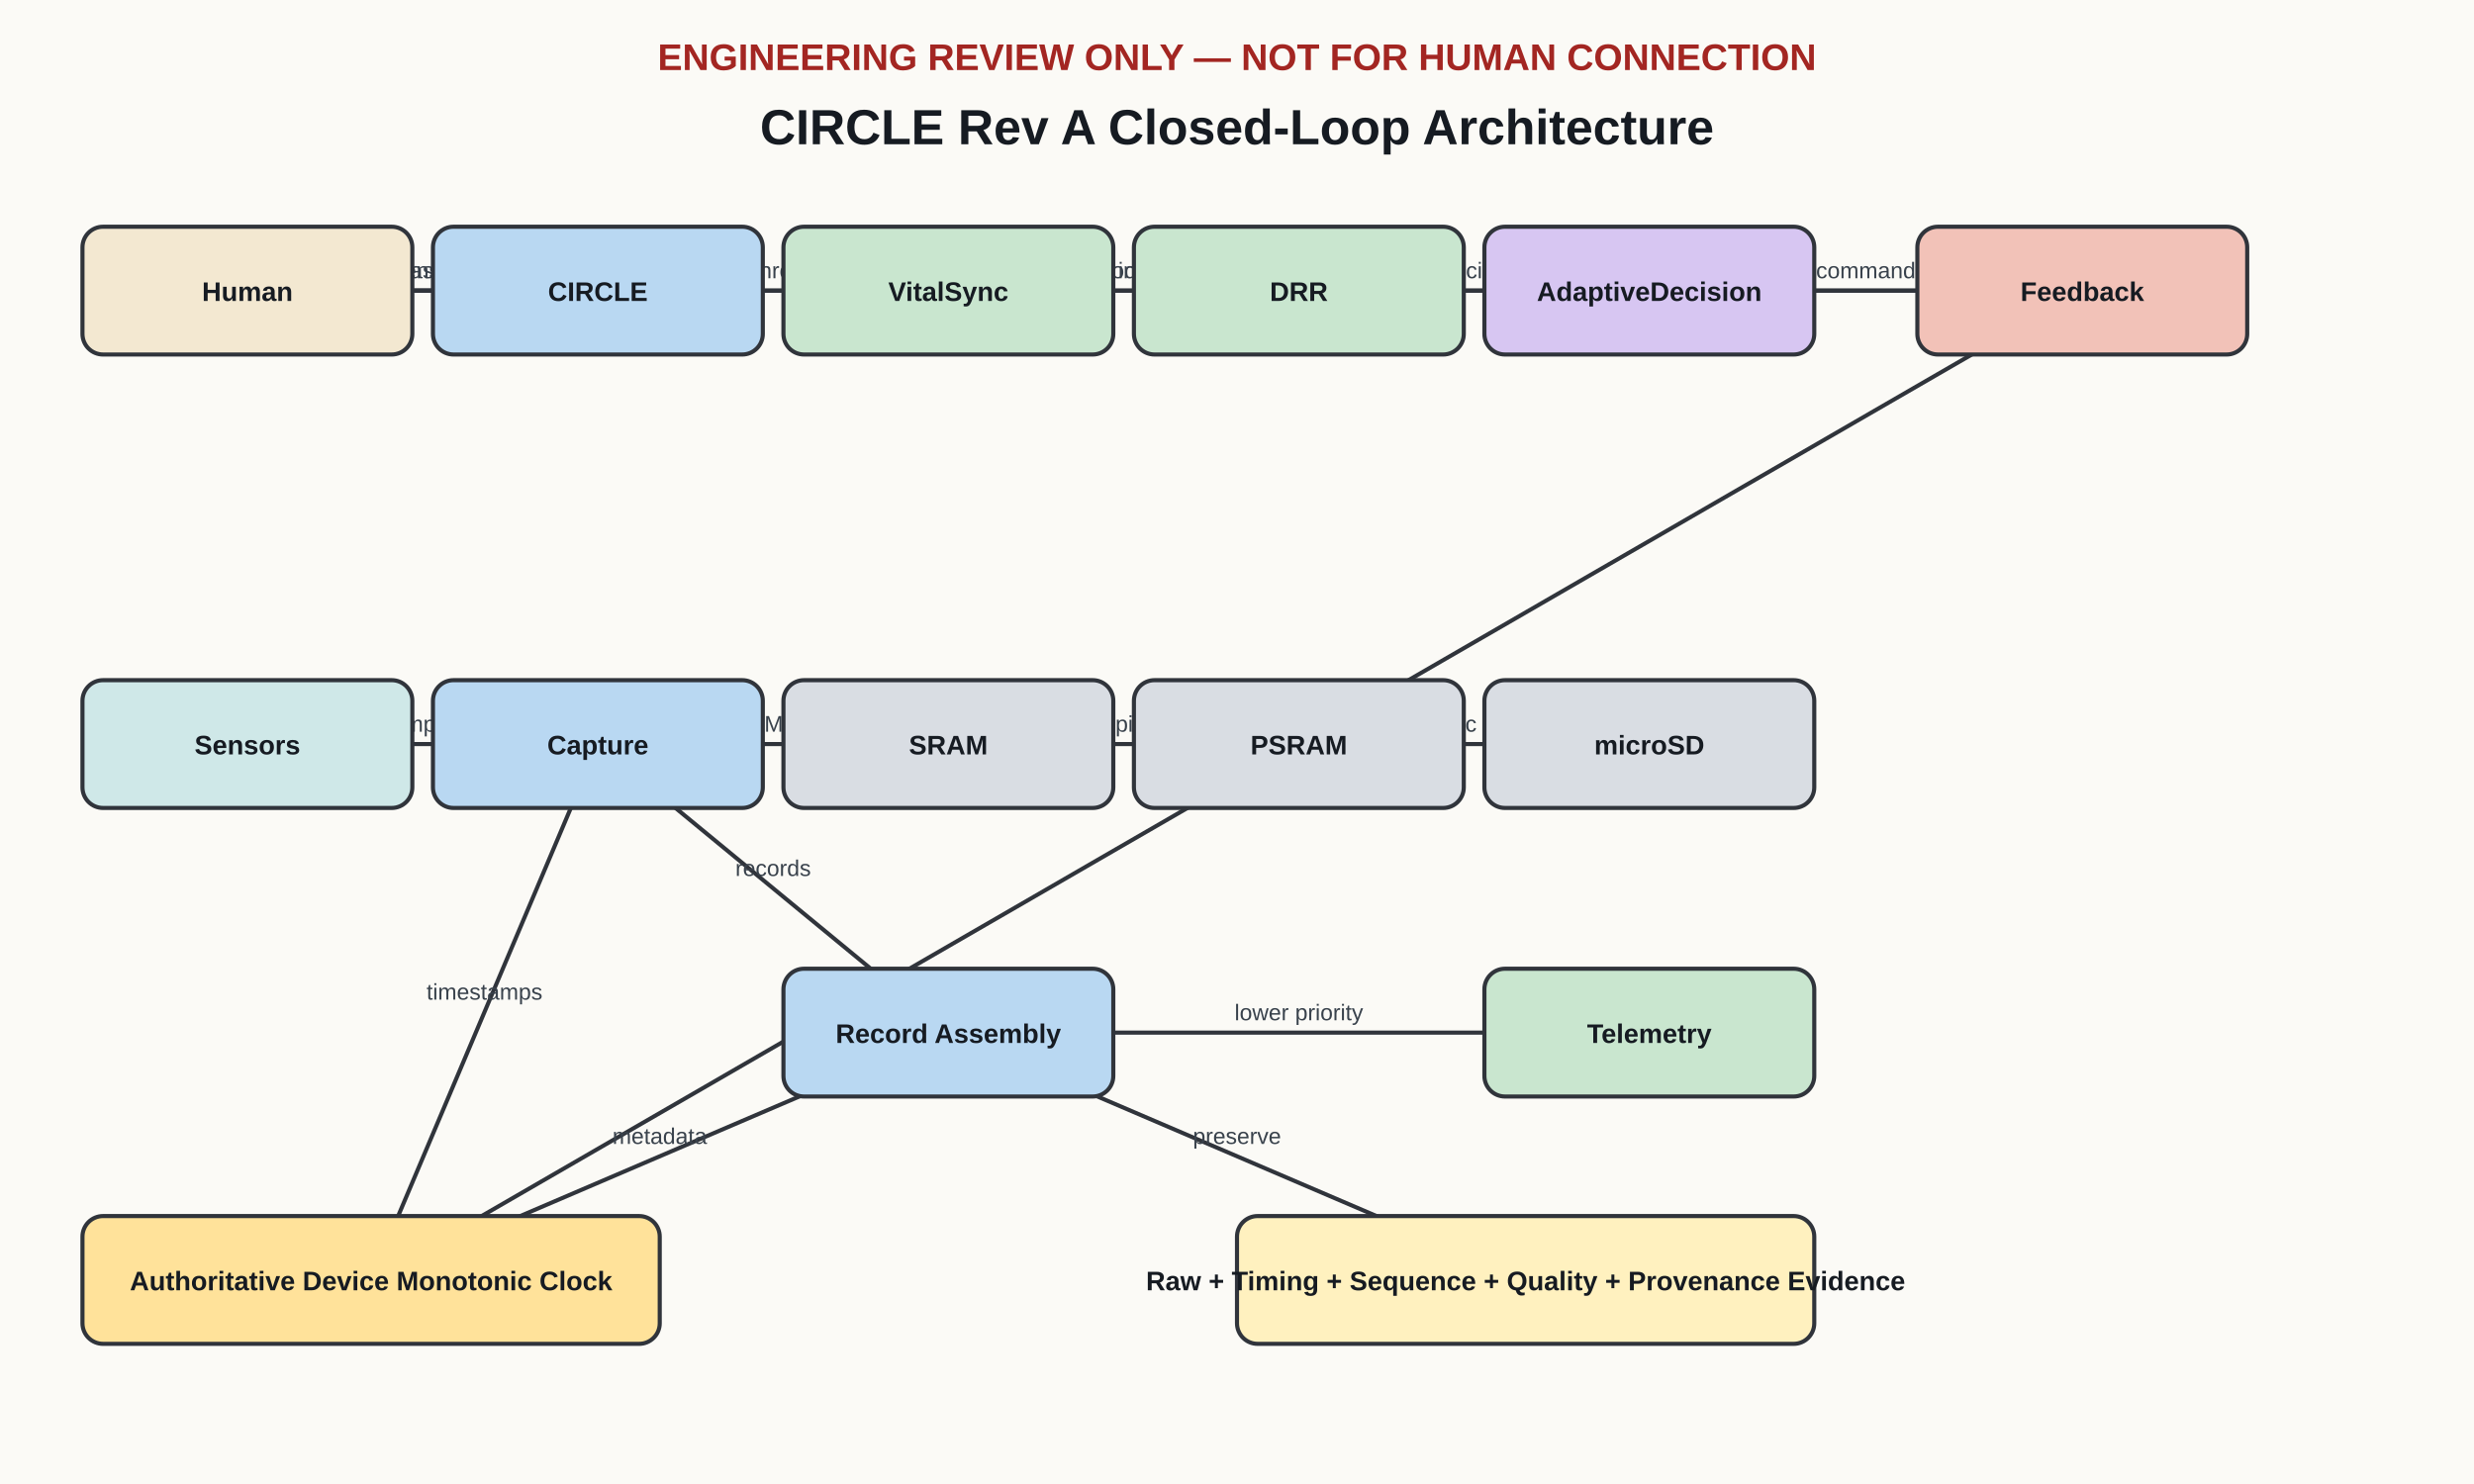
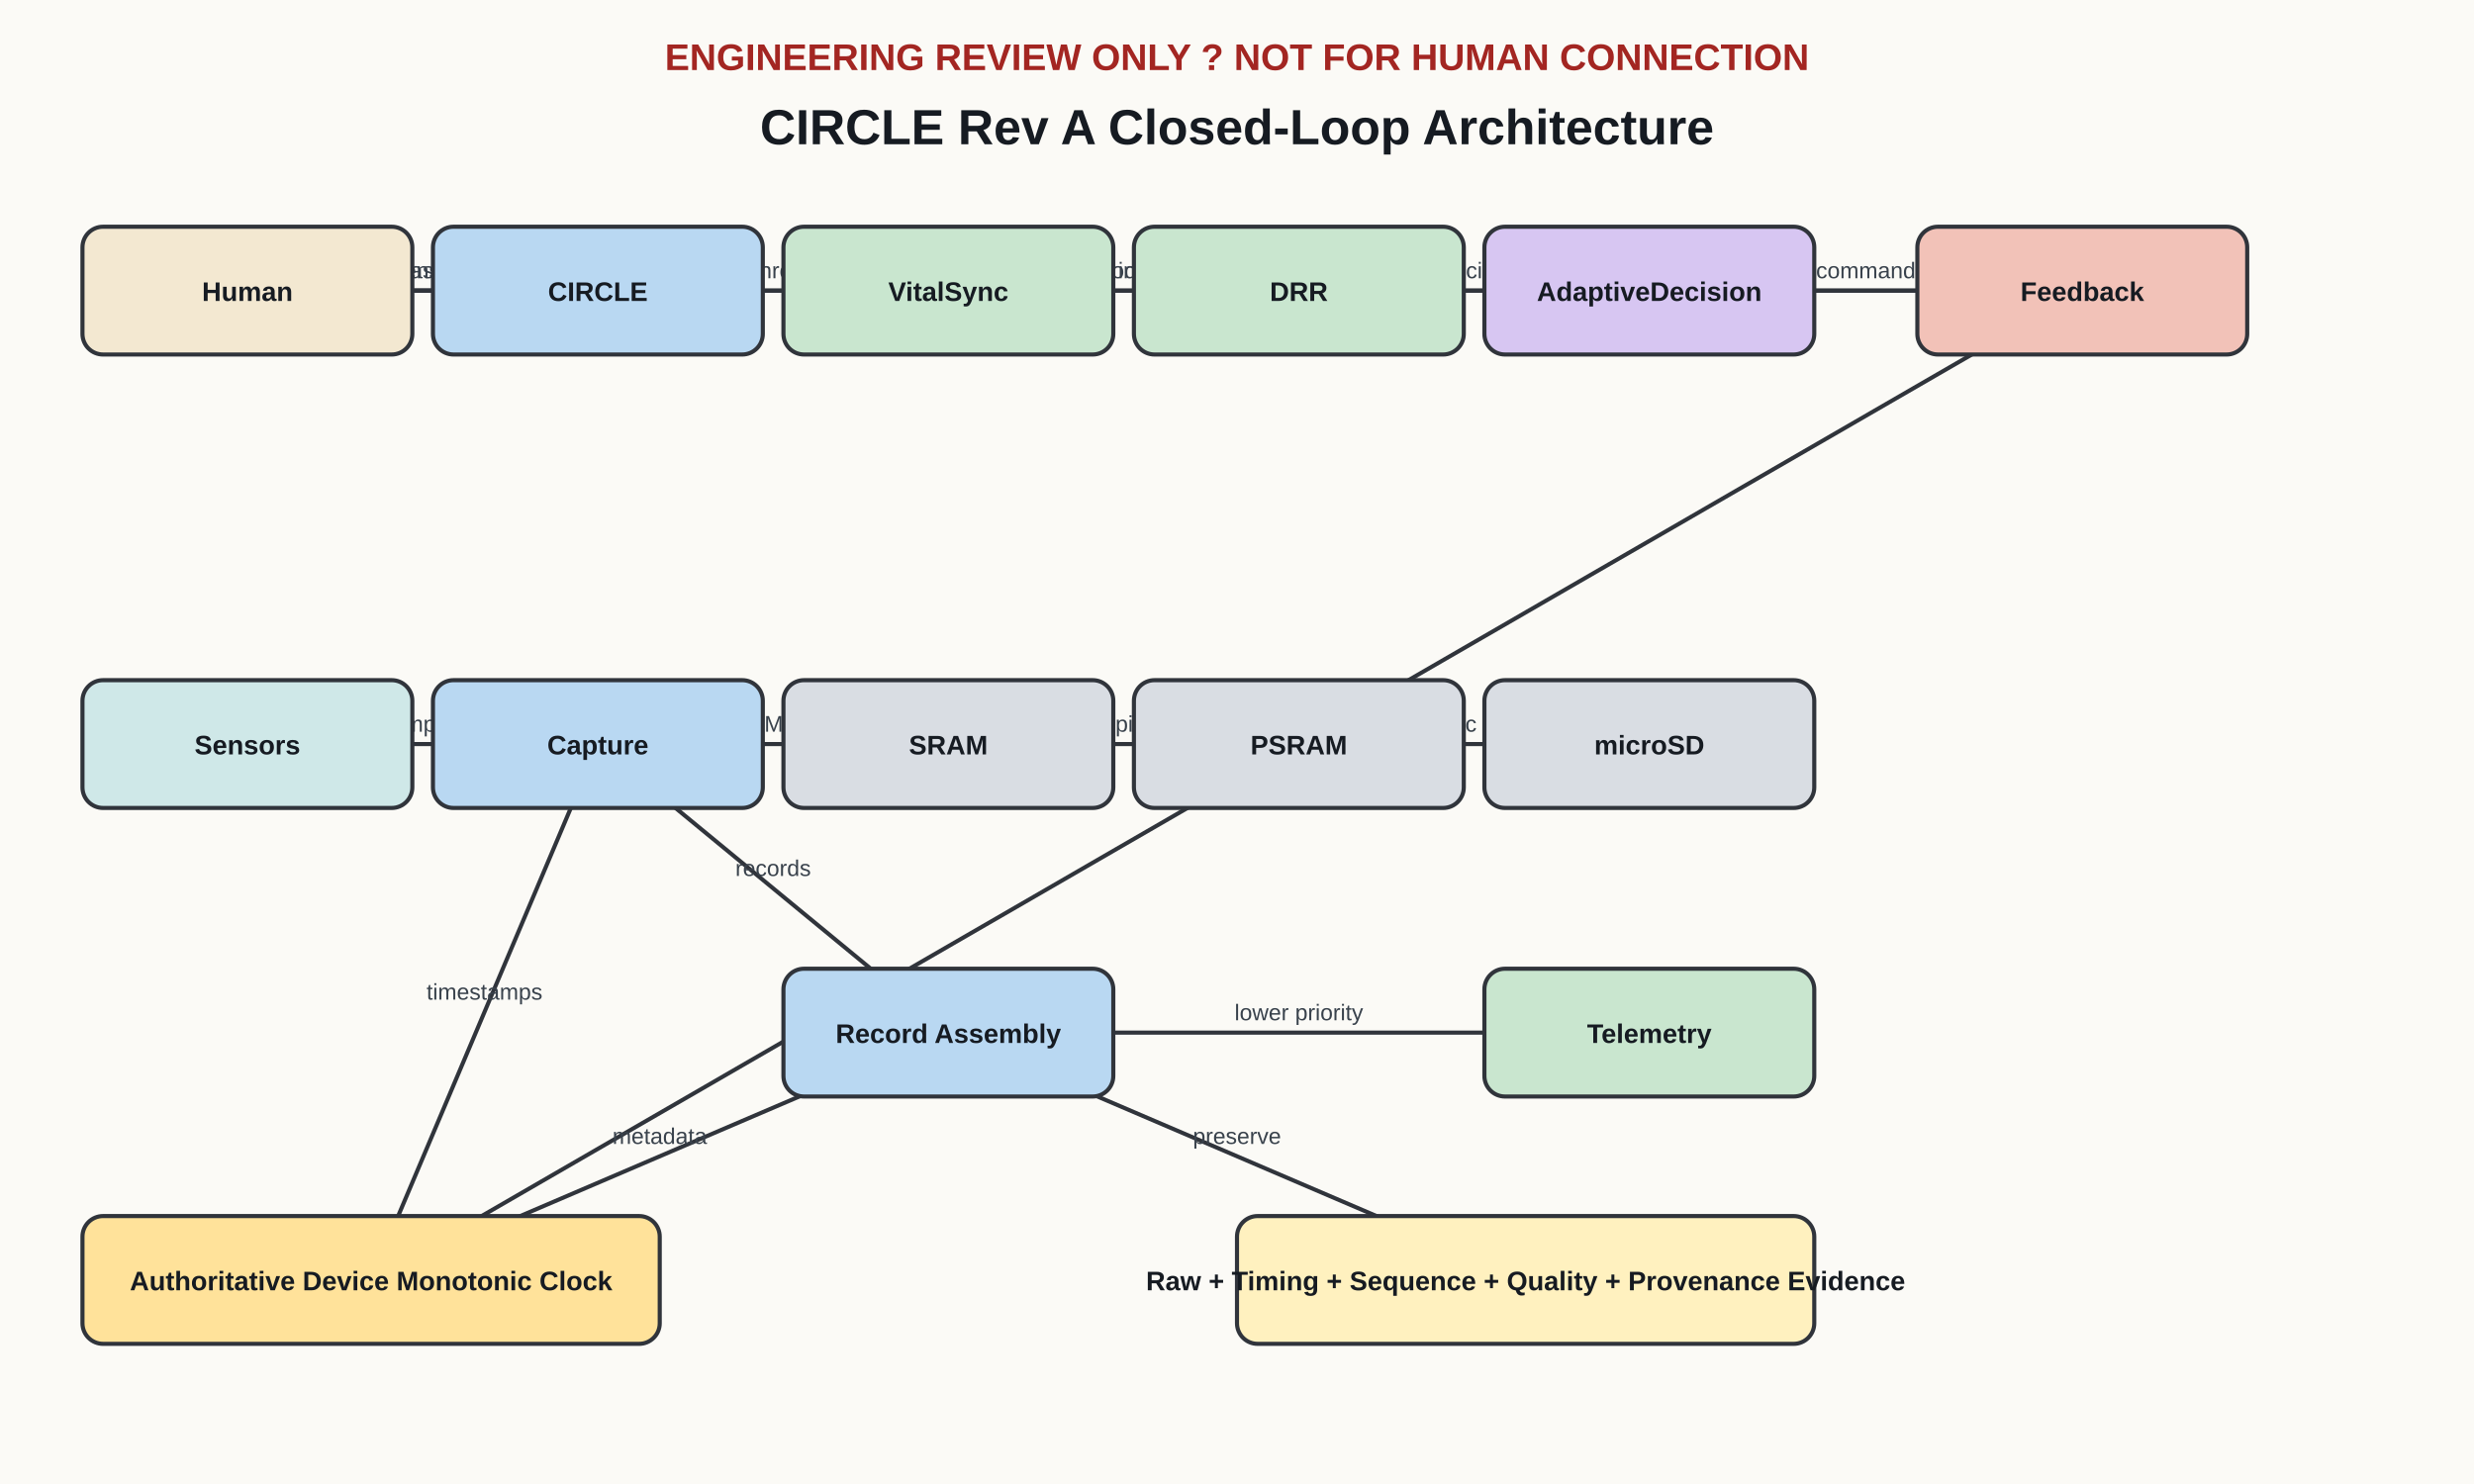
<svg xmlns="http://www.w3.org/2000/svg" viewBox="0 0 1200 720" role="img" aria-label="CIRCLE Rev A Closed-Loop Architecture">
  <defs>
    <marker id="arrow" viewBox="0 0 10 10" refX="9" refY="5" markerWidth="7" markerHeight="7" orient="auto-start-reverse">
      <path d="M 0 0 L 10 5 L 0 10 z" fill="#30343b" />
    </marker>
  </defs>
  <rect width="1200" height="720" fill="#fbfaf6" />
-   <text x="600" y="34" text-anchor="middle" font-family="Arial, sans-serif" font-size="18" font-weight="bold" fill="#a32622">ENGINEERING REVIEW ONLY — NOT FOR HUMAN CONNECTION</text>
+   <text x="600" y="34" text-anchor="middle" font-family="Arial, sans-serif" font-size="18" font-weight="bold" fill="#a32622">ENGINEERING REVIEW ONLY ? NOT FOR HUMAN CONNECTION</text>
  <text x="600" y="70" text-anchor="middle" font-family="Arial, sans-serif" font-size="24" font-weight="bold" fill="#161b22">CIRCLE Rev A Closed-Loop Architecture</text>
  <line x1="120.0" y1="141.0" x2="290.0" y2="141.0" stroke="#30343b" stroke-width="2" marker-end="url(#arrow)" />
  <text x="205.0" y="135.0" text-anchor="middle" font-family="Arial, sans-serif" font-size="11" fill="#39424c">sense</text>
  <line x1="290.0" y1="141.0" x2="460.0" y2="141.0" stroke="#30343b" stroke-width="2" marker-end="url(#arrow)" />
  <text x="375.0" y="135.0" text-anchor="middle" font-family="Arial, sans-serif" font-size="11" fill="#39424c">synchronize</text>
  <line x1="460.0" y1="141.0" x2="630.0" y2="141.0" stroke="#30343b" stroke-width="2" marker-end="url(#arrow)" />
  <text x="545.0" y="135.0" text-anchor="middle" font-family="Arial, sans-serif" font-size="11" fill="#39424c">model</text>
  <line x1="630.0" y1="141.0" x2="800.0" y2="141.0" stroke="#30343b" stroke-width="2" marker-end="url(#arrow)" />
  <text x="715.0" y="135.0" text-anchor="middle" font-family="Arial, sans-serif" font-size="11" fill="#39424c">decide</text>
  <line x1="800.0" y1="141.0" x2="1010.0" y2="141.0" stroke="#30343b" stroke-width="2" marker-end="url(#arrow)" />
  <text x="905.0" y="135.0" text-anchor="middle" font-family="Arial, sans-serif" font-size="11" fill="#39424c">command</text>
  <line x1="1010.0" y1="141.0" x2="120.0" y2="141.0" stroke="#30343b" stroke-width="2" marker-end="url(#arrow)" />
  <text x="565.0" y="135.0" text-anchor="middle" font-family="Arial, sans-serif" font-size="11" fill="#39424c">intervene</text>
  <line x1="120.0" y1="141.0" x2="290.0" y2="141.0" stroke="#30343b" stroke-width="2" marker-end="url(#arrow)" />
  <text x="205.0" y="135.0" text-anchor="middle" font-family="Arial, sans-serif" font-size="11" fill="#39424c">measure</text>
  <line x1="120.0" y1="361.0" x2="290.0" y2="361.0" stroke="#30343b" stroke-width="2" marker-end="url(#arrow)" />
  <text x="205.0" y="355.0" text-anchor="middle" font-family="Arial, sans-serif" font-size="11" fill="#39424c">samples</text>
  <line x1="290.0" y1="361.0" x2="460.0" y2="361.0" stroke="#30343b" stroke-width="2" marker-end="url(#arrow)" />
  <text x="375.0" y="355.0" text-anchor="middle" font-family="Arial, sans-serif" font-size="11" fill="#39424c">DMA</text>
  <line x1="460.0" y1="361.0" x2="630.0" y2="361.0" stroke="#30343b" stroke-width="2" marker-end="url(#arrow)" />
  <text x="545.0" y="355.0" text-anchor="middle" font-family="Arial, sans-serif" font-size="11" fill="#39424c">spill</text>
  <line x1="630.0" y1="361.0" x2="800.0" y2="361.0" stroke="#30343b" stroke-width="2" marker-end="url(#arrow)" />
  <text x="715.0" y="355.0" text-anchor="middle" font-family="Arial, sans-serif" font-size="11" fill="#39424c">async write</text>
  <line x1="290.0" y1="361.0" x2="460.0" y2="501.0" stroke="#30343b" stroke-width="2" marker-end="url(#arrow)" />
  <text x="375.0" y="425.0" text-anchor="middle" font-family="Arial, sans-serif" font-size="11" fill="#39424c">records</text>
  <line x1="460.0" y1="501.0" x2="800.0" y2="501.0" stroke="#30343b" stroke-width="2" marker-end="url(#arrow)" />
  <text x="630.0" y="495.0" text-anchor="middle" font-family="Arial, sans-serif" font-size="11" fill="#39424c">lower priority</text>
  <line x1="180.0" y1="621.0" x2="290.0" y2="361.0" stroke="#30343b" stroke-width="2" marker-end="url(#arrow)" />
  <text x="235.0" y="485.0" text-anchor="middle" font-family="Arial, sans-serif" font-size="11" fill="#39424c">timestamps</text>
  <line x1="180.0" y1="621.0" x2="1010.0" y2="141.0" stroke="#30343b" stroke-width="2" marker-end="url(#arrow)" />
  <text x="595.0" y="375.0" text-anchor="middle" font-family="Arial, sans-serif" font-size="11" fill="#39424c">action time</text>
  <line x1="180.0" y1="621.0" x2="460.0" y2="501.0" stroke="#30343b" stroke-width="2" marker-end="url(#arrow)" />
  <text x="320.0" y="555.0" text-anchor="middle" font-family="Arial, sans-serif" font-size="11" fill="#39424c">metadata</text>
  <line x1="460.0" y1="501.0" x2="740.0" y2="621.0" stroke="#30343b" stroke-width="2" marker-end="url(#arrow)" />
  <text x="600.0" y="555.0" text-anchor="middle" font-family="Arial, sans-serif" font-size="11" fill="#39424c">preserve</text>
  <rect x="40" y="110" width="160" height="62" rx="10" fill="#f3e8d1" stroke="#30343b" stroke-width="2" />
  <text x="120.0" y="146" text-anchor="middle" font-family="Arial, sans-serif" font-size="13" font-weight="bold" fill="#161b22">Human</text>
  <rect x="210" y="110" width="160" height="62" rx="10" fill="#b9d8f2" stroke="#30343b" stroke-width="2" />
  <text x="290.0" y="146" text-anchor="middle" font-family="Arial, sans-serif" font-size="13" font-weight="bold" fill="#161b22">CIRCLE</text>
  <rect x="380" y="110" width="160" height="62" rx="10" fill="#c9e6cf" stroke="#30343b" stroke-width="2" />
  <text x="460.0" y="146" text-anchor="middle" font-family="Arial, sans-serif" font-size="13" font-weight="bold" fill="#161b22">VitalSync</text>
  <rect x="550" y="110" width="160" height="62" rx="10" fill="#c9e6cf" stroke="#30343b" stroke-width="2" />
  <text x="630.0" y="146" text-anchor="middle" font-family="Arial, sans-serif" font-size="13" font-weight="bold" fill="#161b22">DRR</text>
  <rect x="720" y="110" width="160" height="62" rx="10" fill="#d7c6f2" stroke="#30343b" stroke-width="2" />
  <text x="800.0" y="146" text-anchor="middle" font-family="Arial, sans-serif" font-size="13" font-weight="bold" fill="#161b22">AdaptiveDecision</text>
  <rect x="930" y="110" width="160" height="62" rx="10" fill="#f2c2b8" stroke="#30343b" stroke-width="2" />
  <text x="1010.0" y="146" text-anchor="middle" font-family="Arial, sans-serif" font-size="13" font-weight="bold" fill="#161b22">Feedback</text>
  <rect x="40" y="330" width="160" height="62" rx="10" fill="#cfe8e8" stroke="#30343b" stroke-width="2" />
  <text x="120.0" y="366" text-anchor="middle" font-family="Arial, sans-serif" font-size="13" font-weight="bold" fill="#161b22">Sensors</text>
  <rect x="210" y="330" width="160" height="62" rx="10" fill="#b9d8f2" stroke="#30343b" stroke-width="2" />
  <text x="290.0" y="366" text-anchor="middle" font-family="Arial, sans-serif" font-size="13" font-weight="bold" fill="#161b22">Capture</text>
  <rect x="380" y="330" width="160" height="62" rx="10" fill="#d9dde3" stroke="#30343b" stroke-width="2" />
  <text x="460.0" y="366" text-anchor="middle" font-family="Arial, sans-serif" font-size="13" font-weight="bold" fill="#161b22">SRAM</text>
  <rect x="550" y="330" width="160" height="62" rx="10" fill="#d9dde3" stroke="#30343b" stroke-width="2" />
  <text x="630.0" y="366" text-anchor="middle" font-family="Arial, sans-serif" font-size="13" font-weight="bold" fill="#161b22">PSRAM</text>
  <rect x="720" y="330" width="160" height="62" rx="10" fill="#d9dde3" stroke="#30343b" stroke-width="2" />
  <text x="800.0" y="366" text-anchor="middle" font-family="Arial, sans-serif" font-size="13" font-weight="bold" fill="#161b22">microSD</text>
  <rect x="380" y="470" width="160" height="62" rx="10" fill="#b9d8f2" stroke="#30343b" stroke-width="2" />
  <text x="460.0" y="506" text-anchor="middle" font-family="Arial, sans-serif" font-size="13" font-weight="bold" fill="#161b22">Record Assembly</text>
  <rect x="720" y="470" width="160" height="62" rx="10" fill="#c9e6cf" stroke="#30343b" stroke-width="2" />
  <text x="800.0" y="506" text-anchor="middle" font-family="Arial, sans-serif" font-size="13" font-weight="bold" fill="#161b22">Telemetry</text>
  <rect x="40" y="590" width="280" height="62" rx="10" fill="#ffe29a" stroke="#30343b" stroke-width="2" />
  <text x="180.0" y="626" text-anchor="middle" font-family="Arial, sans-serif" font-size="13" font-weight="bold" fill="#161b22">Authoritative Device Monotonic Clock</text>
  <rect x="600" y="590" width="280" height="62" rx="10" fill="#fff1bf" stroke="#30343b" stroke-width="2" />
  <text x="740.0" y="626" text-anchor="middle" font-family="Arial, sans-serif" font-size="13" font-weight="bold" fill="#161b22">Raw + Timing + Sequence + Quality + Provenance Evidence</text>
</svg>
